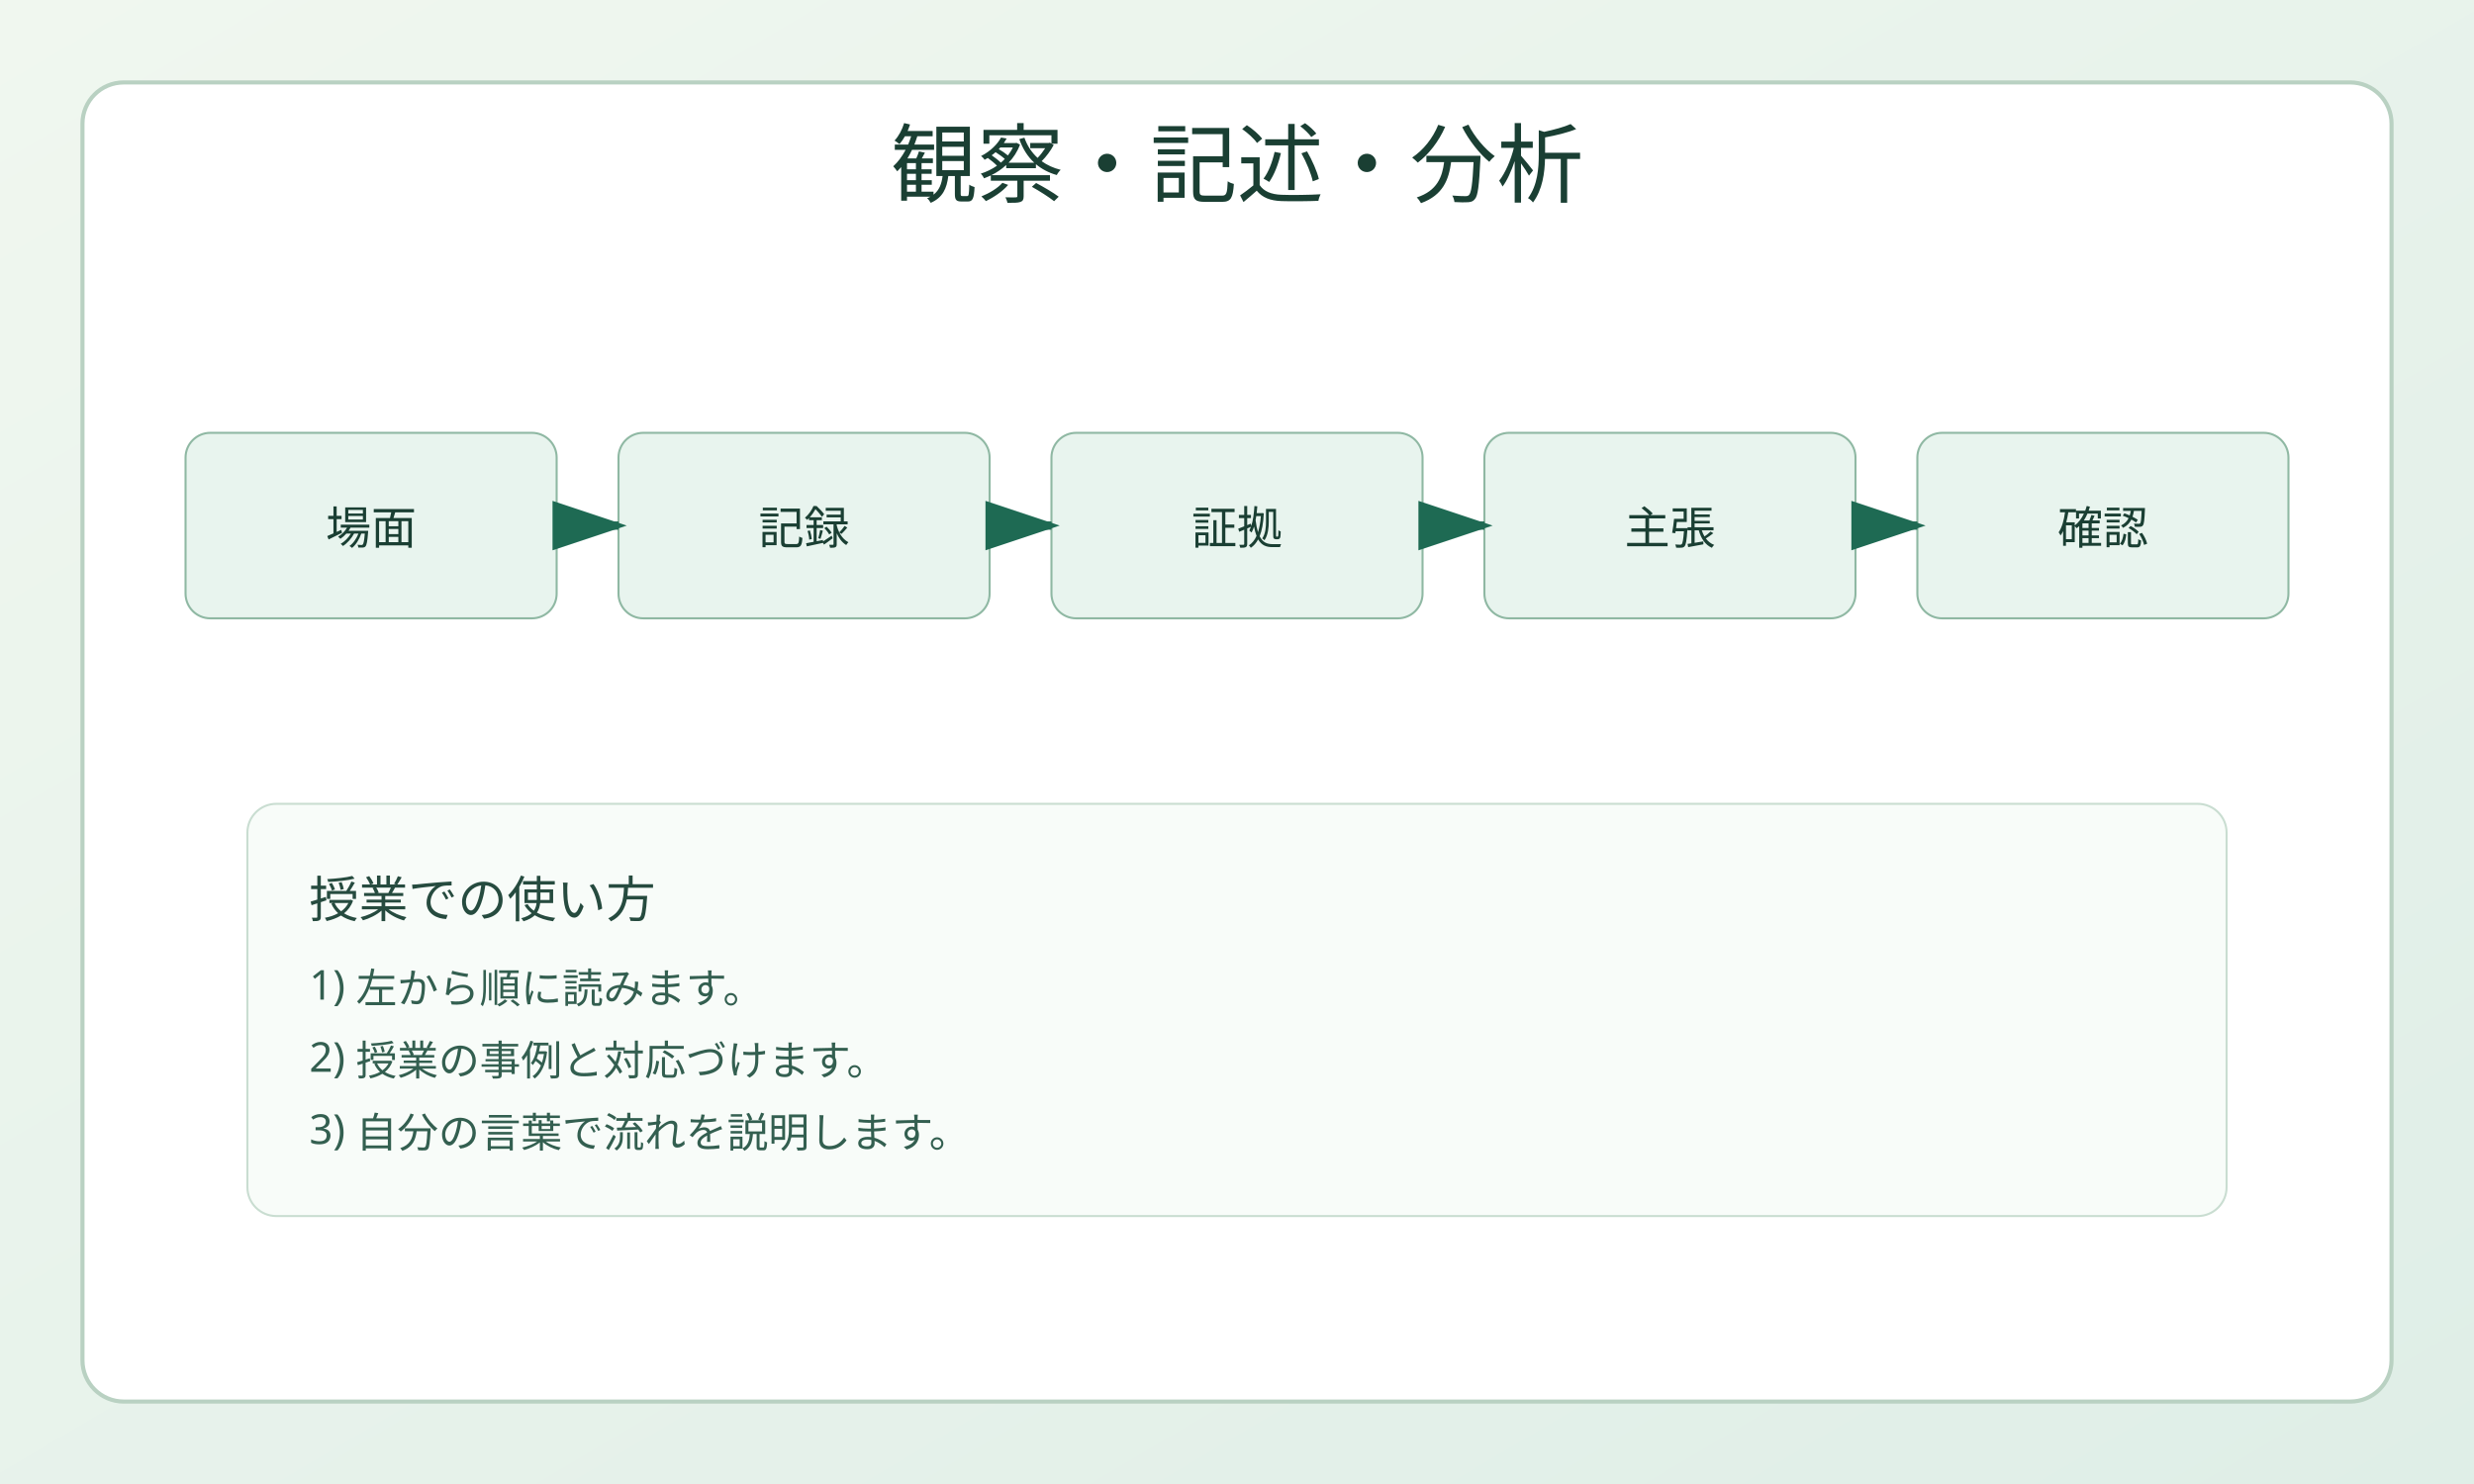
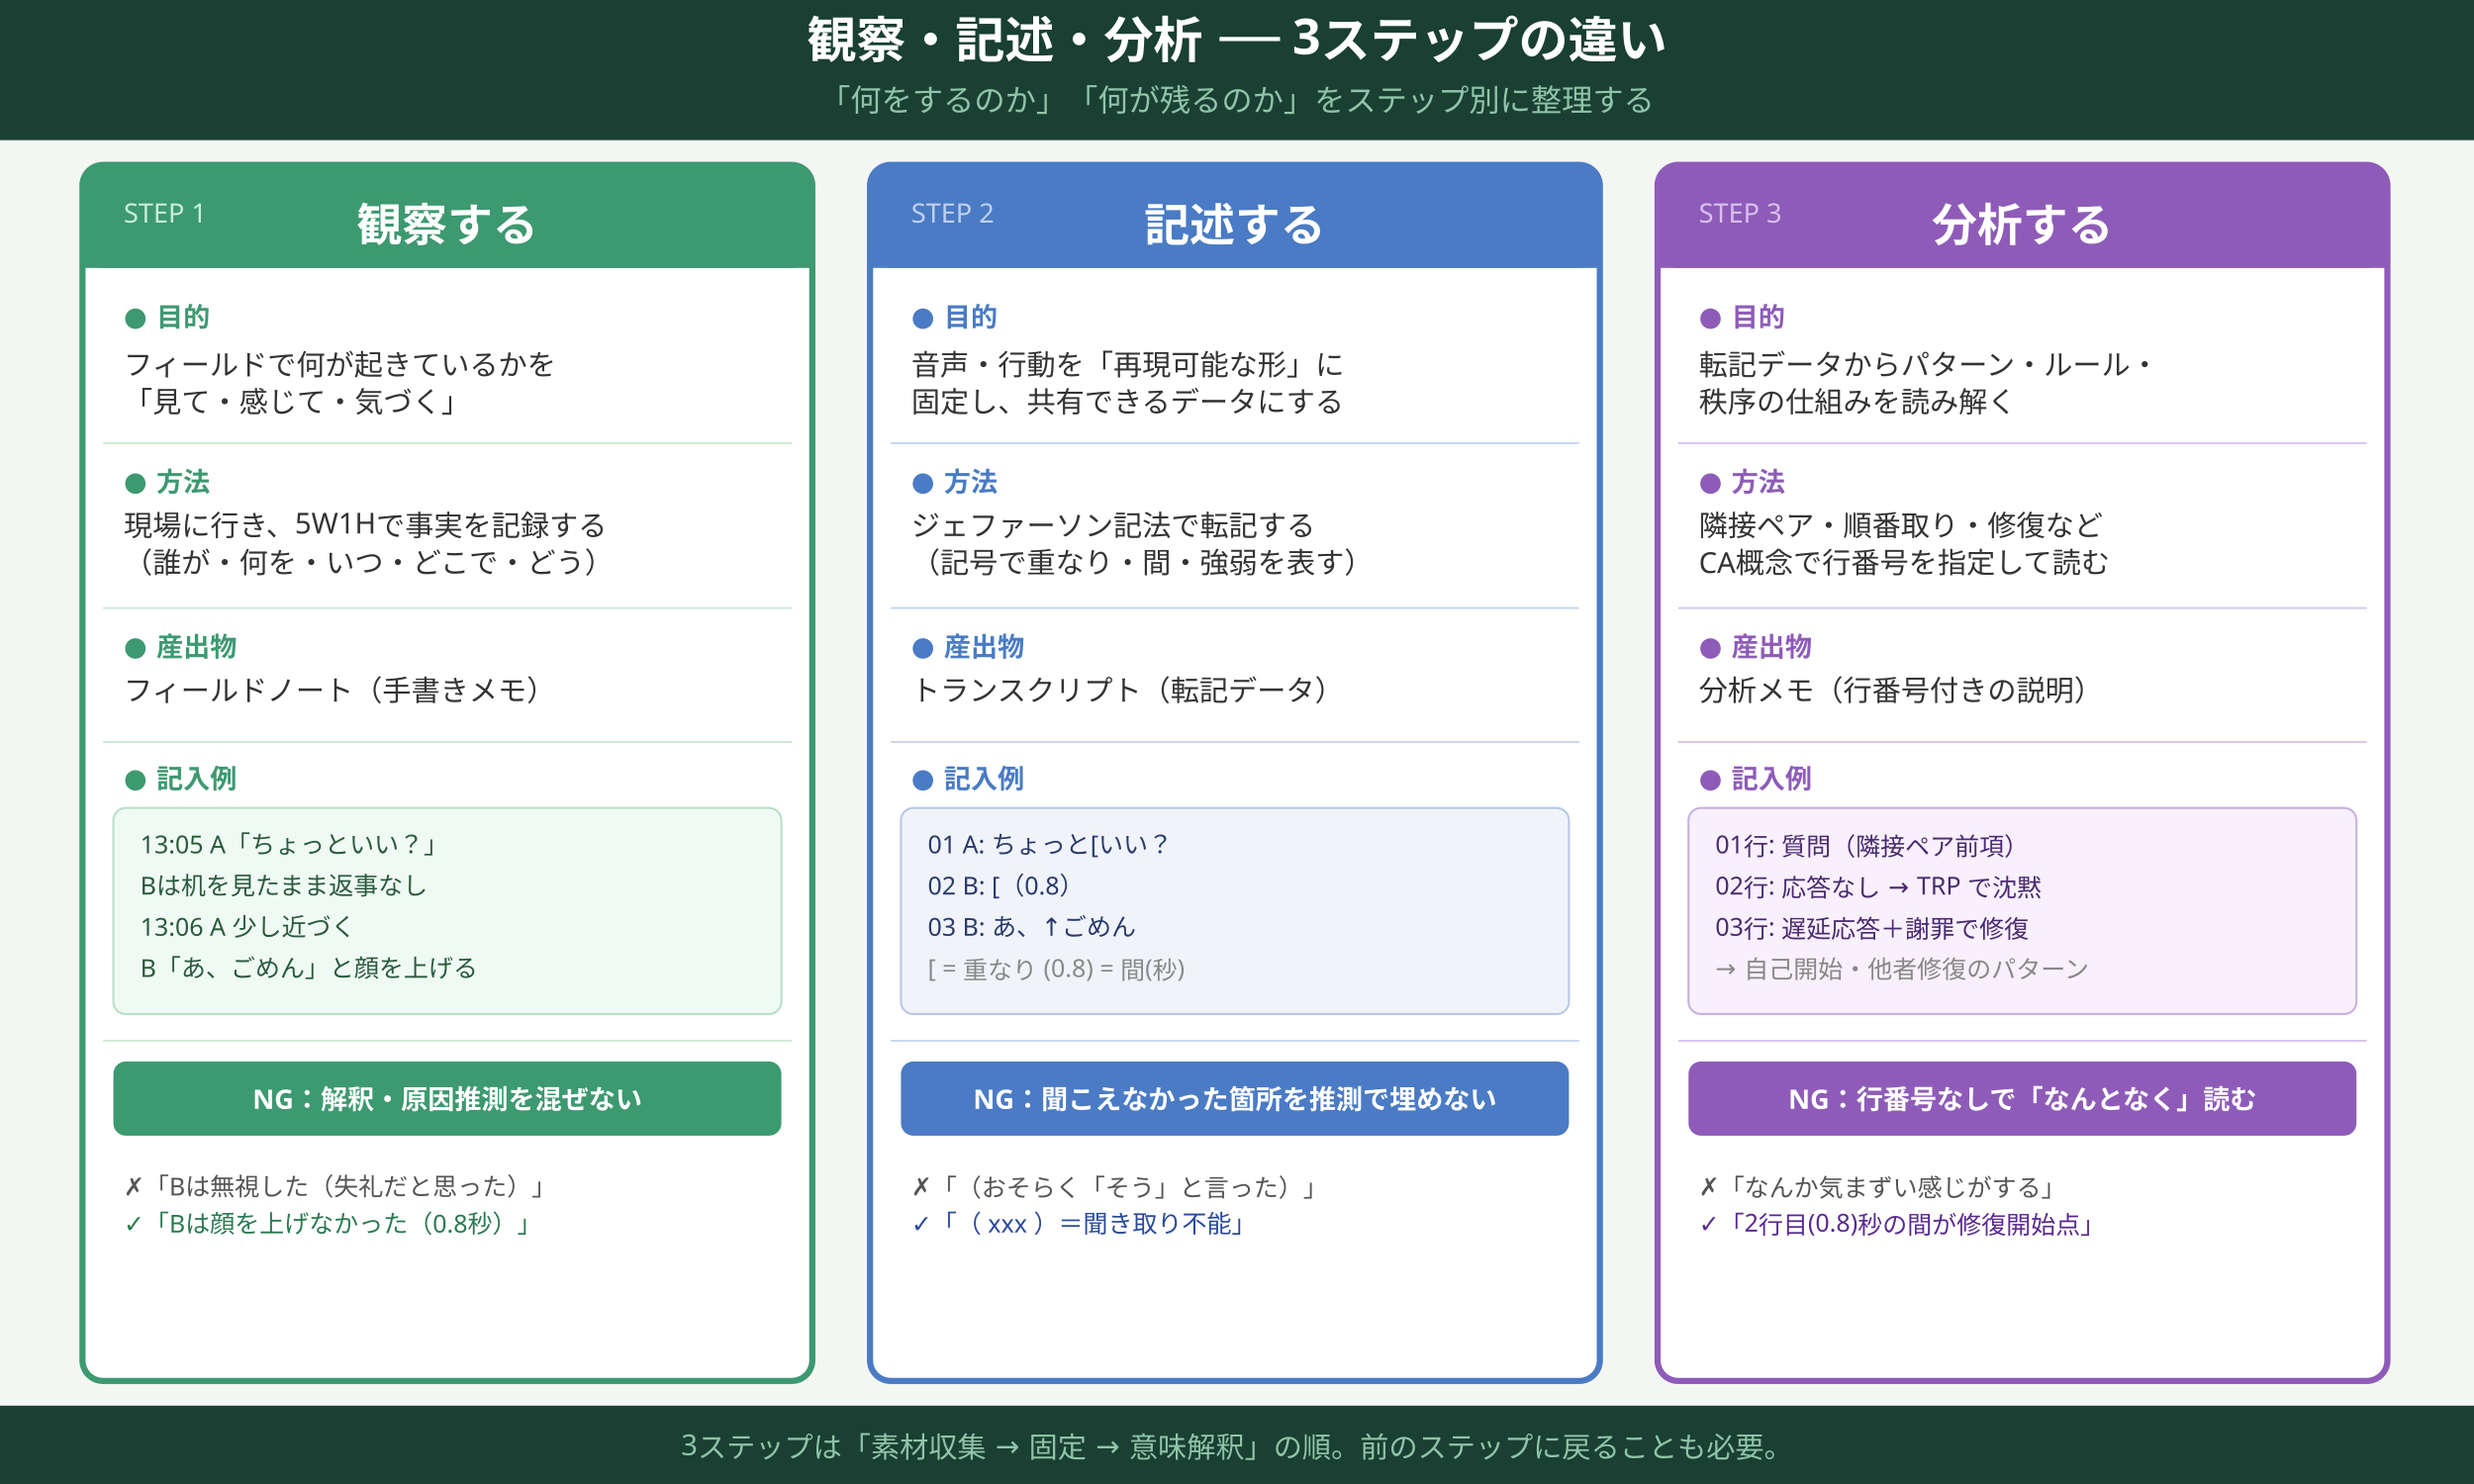
<svg xmlns="http://www.w3.org/2000/svg" width="1200" height="720" viewBox="0 0 1200 720" role="img" aria-labelledby="t d">
  <defs>
-     <linearGradient id="g" x1="0" y1="0" x2="1" y2="1">
-       <stop offset="0%" stop-color="#f0f7ef" />
-       <stop offset="100%" stop-color="#dfeee7" />
-     </linearGradient>
-     <marker id="arrow" markerWidth="10" markerHeight="10" refX="8" refY="3" orient="auto">
-       <path d="M0,0 L0,6 L9,3 z" fill="#1e6a53" />
-     </marker>
+     <style>text { font-family: 'Noto Sans JP','Hiragino Kaku Gothic ProN',Meiryo,sans-serif; }</style>
  </defs>
-   <rect x="0" y="0" width="1200" height="720" fill="url(#g)" />
-   <rect x="40" y="40" width="1120" height="640" rx="20" fill="#ffffff" stroke="#b9d1c2" stroke-width="2" />
-   <text x="600" y="95" text-anchor="middle" font-family="Verdana, sans-serif" font-size="42" fill="#1a3f33">観察・記述・分析</text>
-   <rect x="90" y="210" width="180" height="90" rx="12" fill="#e8f4ee" stroke="#8fb8a3" />
-   <text x="180" y="264" text-anchor="middle" font-family="Verdana, sans-serif" font-size="22" fill="#1a3f33">場面</text>
-   <rect x="300" y="210" width="180" height="90" rx="12" fill="#e8f4ee" stroke="#8fb8a3" />
-   <text x="390" y="264" text-anchor="middle" font-family="Verdana, sans-serif" font-size="22" fill="#1a3f33">記録</text>
-   <rect x="510" y="210" width="180" height="90" rx="12" fill="#e8f4ee" stroke="#8fb8a3" />
-   <text x="600" y="264" text-anchor="middle" font-family="Verdana, sans-serif" font-size="22" fill="#1a3f33">証拠</text>
-   <rect x="720" y="210" width="180" height="90" rx="12" fill="#e8f4ee" stroke="#8fb8a3" />
-   <text x="810" y="264" text-anchor="middle" font-family="Verdana, sans-serif" font-size="22" fill="#1a3f33">主張</text>
-   <rect x="930" y="210" width="180" height="90" rx="12" fill="#e8f4ee" stroke="#8fb8a3" />
-   <text x="1020" y="264" text-anchor="middle" font-family="Verdana, sans-serif" font-size="22" fill="#1a3f33">確認</text>
-   <line x1="270" y1="255" x2="300" y2="255" stroke="#1e6a53" stroke-width="4" marker-end="url(#arrow)" />
-   <line x1="480" y1="255" x2="510" y2="255" stroke="#1e6a53" stroke-width="4" marker-end="url(#arrow)" />
-   <line x1="690" y1="255" x2="720" y2="255" stroke="#1e6a53" stroke-width="4" marker-end="url(#arrow)" />
-   <line x1="900" y1="255" x2="930" y2="255" stroke="#1e6a53" stroke-width="4" marker-end="url(#arrow)" />
-   <rect x="120" y="390" width="960" height="200" rx="14" fill="#f8fcf9" stroke="#c9ddd1" />
-   <text x="150" y="445" font-family="Verdana, sans-serif" font-size="24" fill="#264b3f">授業での使い方</text>
-   <text x="150" y="485" font-family="Verdana, sans-serif" font-size="20" fill="#335f50">1) 左から順に読みます。</text>
-   <text x="150" y="520" font-family="Verdana, sans-serif" font-size="20" fill="#335f50">2) 授業の事例と対応づけます。</text>
-   <text x="150" y="555" font-family="Verdana, sans-serif" font-size="20" fill="#335f50">3) 自分の言葉で流れを説明します。</text>
+   <rect width="1200" height="720" fill="#f4f6f3" />
+   <rect x="0" y="0" width="1200" height="68" fill="#1a3f33" />
+   <text x="600" y="28" text-anchor="middle" font-size="24" font-weight="bold" fill="#ffffff">観察・記述・分析 ── 3ステップの違い</text>
+   <text x="600" y="54" text-anchor="middle" font-size="15" fill="#90c4a8">「何をするのか」「何が残るのか」をステップ別に整理する</text>
+   <rect x="40" y="80" width="354" height="590" rx="10" fill="#ffffff" stroke="#3d9970" stroke-width="3" />
+   <rect x="40" y="80" width="354" height="50" rx="10" fill="#3d9970" />
+   <rect x="40" y="110" width="354" height="20" fill="#3d9970" />
+   <text x="60" y="108" font-size="13" fill="#c8eed8">STEP 1</text>
+   <text x="217" y="117" text-anchor="middle" font-size="22" font-weight="bold" fill="#ffffff">観察する</text>
+   <text x="60" y="158" font-size="13" font-weight="bold" fill="#3d9970">● 目的</text>
+   <text x="60" y="182" font-size="14" fill="#333">フィールドで何が起きているかを</text>
+   <text x="60" y="200" font-size="14" fill="#333">「見て・感じて・気づく」</text>
+   <line x1="50" y1="215" x2="384" y2="215" stroke="#d0ead8" stroke-width="1" />
+   <text x="60" y="238" font-size="13" font-weight="bold" fill="#3d9970">● 方法</text>
+   <text x="60" y="260" font-size="14" fill="#333">現場に行き、5W1Hで事実を記録する</text>
+   <text x="60" y="278" font-size="14" fill="#333">（誰が・何を・いつ・どこで・どう）</text>
+   <line x1="50" y1="295" x2="384" y2="295" stroke="#d0ead8" stroke-width="1" />
+   <text x="60" y="318" font-size="13" font-weight="bold" fill="#3d9970">● 産出物</text>
+   <text x="60" y="340" font-size="14" fill="#333">フィールドノート（手書きメモ）</text>
+   <line x1="50" y1="360" x2="384" y2="360" stroke="#d0ead8" stroke-width="1" />
+   <text x="60" y="382" font-size="13" font-weight="bold" fill="#3d9970">● 記入例</text>
+   <rect x="55" y="392" width="324" height="100" rx="6" fill="#f0faf4" stroke="#b8dfc6" />
+   <text x="68" y="414" font-size="12" fill="#2a5a3c">13:05  A「ちょっといい？」</text>
+   <text x="68" y="434" font-size="12" fill="#2a5a3c">       Bは机を見たまま返事なし</text>
+   <text x="68" y="454" font-size="12" fill="#2a5a3c">13:06  A 少し近づく</text>
+   <text x="68" y="474" font-size="12" fill="#2a5a3c">       B「あ、ごめん」と顔を上げる</text>
+   <line x1="50" y1="505" x2="384" y2="505" stroke="#d0ead8" stroke-width="1" />
+   <rect x="55" y="515" width="324" height="36" rx="6" fill="#3d9970" />
+   <text x="217" y="538" text-anchor="middle" font-size="13" font-weight="bold" fill="#ffffff">NG：解釈・原因推測を混ぜない</text>
+   <text x="60" y="580" font-size="12" fill="#555">✗「Bは無視した（失礼だと思った）」</text>
+   <text x="60" y="598" font-size="12" fill="#2a7a50">✓「Bは顔を上げなかった（0.8秒）」</text>
+   <rect x="422" y="80" width="354" height="590" rx="10" fill="#ffffff" stroke="#4a7bc4" stroke-width="3" />
+   <rect x="422" y="80" width="354" height="50" rx="10" fill="#4a7bc4" />
+   <rect x="422" y="110" width="354" height="20" fill="#4a7bc4" />
+   <text x="442" y="108" font-size="13" fill="#c0d0f0">STEP 2</text>
+   <text x="599" y="117" text-anchor="middle" font-size="22" font-weight="bold" fill="#ffffff">記述する</text>
+   <text x="442" y="158" font-size="13" font-weight="bold" fill="#4a7bc4">● 目的</text>
+   <text x="442" y="182" font-size="14" fill="#333">音声・行動を「再現可能な形」に</text>
+   <text x="442" y="200" font-size="14" fill="#333">固定し、共有できるデータにする</text>
+   <line x1="432" y1="215" x2="766" y2="215" stroke="#c8d8f0" stroke-width="1" />
+   <text x="442" y="238" font-size="13" font-weight="bold" fill="#4a7bc4">● 方法</text>
+   <text x="442" y="260" font-size="14" fill="#333">ジェファーソン記法で転記する</text>
+   <text x="442" y="278" font-size="14" fill="#333">（記号で重なり・間・強弱を表す）</text>
+   <line x1="432" y1="295" x2="766" y2="295" stroke="#c8d8f0" stroke-width="1" />
+   <text x="442" y="318" font-size="13" font-weight="bold" fill="#4a7bc4">● 産出物</text>
+   <text x="442" y="340" font-size="14" fill="#333">トランスクリプト（転記データ）</text>
+   <line x1="432" y1="360" x2="766" y2="360" stroke="#c8d8f0" stroke-width="1" />
+   <text x="442" y="382" font-size="13" font-weight="bold" fill="#4a7bc4">● 記入例</text>
+   <rect x="437" y="392" width="324" height="100" rx="6" fill="#f0f4fa" stroke="#b8c8e6" />
+   <text x="450" y="414" font-size="12" fill="#2a3a6c" font-family="'Courier New',monospace">01  A: ちょっと[いい？</text>
+   <text x="450" y="434" font-size="12" fill="#2a3a6c" font-family="'Courier New',monospace">02  B:        [（0.8）</text>
+   <text x="450" y="454" font-size="12" fill="#2a3a6c" font-family="'Courier New',monospace">03  B: あ、↑ごめん</text>
+   <text x="450" y="474" font-size="12" fill="#888">   [ = 重なり  (0.8) = 間(秒)</text>
+   <line x1="432" y1="505" x2="766" y2="505" stroke="#c8d8f0" stroke-width="1" />
+   <rect x="437" y="515" width="324" height="36" rx="6" fill="#4a7bc4" />
+   <text x="599" y="538" text-anchor="middle" font-size="13" font-weight="bold" fill="#ffffff">NG：聞こえなかった箇所を推測で埋めない</text>
+   <text x="442" y="580" font-size="12" fill="#555">✗「（おそらく「そう」と言った）」</text>
+   <text x="442" y="598" font-size="12" fill="#2a4a9c">✓「（ xxx ）＝聞き取り不能」</text>
+   <rect x="804" y="80" width="354" height="590" rx="10" fill="#ffffff" stroke="#8e5cb8" stroke-width="3" />
+   <rect x="804" y="80" width="354" height="50" rx="10" fill="#8e5cb8" />
+   <rect x="804" y="110" width="354" height="20" fill="#8e5cb8" />
+   <text x="824" y="108" font-size="13" fill="#d8c0f0">STEP 3</text>
+   <text x="981" y="117" text-anchor="middle" font-size="22" font-weight="bold" fill="#ffffff">分析する</text>
+   <text x="824" y="158" font-size="13" font-weight="bold" fill="#8e5cb8">● 目的</text>
+   <text x="824" y="182" font-size="14" fill="#333">転記データからパターン・ルール・</text>
+   <text x="824" y="200" font-size="14" fill="#333">秩序の仕組みを読み解く</text>
+   <line x1="814" y1="215" x2="1148" y2="215" stroke="#d8c8f0" stroke-width="1" />
+   <text x="824" y="238" font-size="13" font-weight="bold" fill="#8e5cb8">● 方法</text>
+   <text x="824" y="260" font-size="14" fill="#333">隣接ペア・順番取り・修復など</text>
+   <text x="824" y="278" font-size="14" fill="#333">CA概念で行番号を指定して読む</text>
+   <line x1="814" y1="295" x2="1148" y2="295" stroke="#d8c8f0" stroke-width="1" />
+   <text x="824" y="318" font-size="13" font-weight="bold" fill="#8e5cb8">● 産出物</text>
+   <text x="824" y="340" font-size="14" fill="#333">分析メモ（行番号付きの説明）</text>
+   <line x1="814" y1="360" x2="1148" y2="360" stroke="#d8c8f0" stroke-width="1" />
+   <text x="824" y="382" font-size="13" font-weight="bold" fill="#8e5cb8">● 記入例</text>
+   <rect x="819" y="392" width="324" height="100" rx="6" fill="#f8f0fc" stroke="#c8b0e0" />
+   <text x="832" y="414" font-size="12" fill="#4a2a70">01行: 質問（隣接ペア前項）</text>
+   <text x="832" y="434" font-size="12" fill="#4a2a70">02行: 応答なし → TRP で沈黙</text>
+   <text x="832" y="454" font-size="12" fill="#4a2a70">03行: 遅延応答＋謝罪で修復</text>
+   <text x="832" y="474" font-size="12" fill="#888">→ 自己開始・他者修復のパターン</text>
+   <line x1="814" y1="505" x2="1148" y2="505" stroke="#d8c8f0" stroke-width="1" />
+   <rect x="819" y="515" width="324" height="36" rx="6" fill="#8e5cb8" />
+   <text x="981" y="538" text-anchor="middle" font-size="13" font-weight="bold" fill="#ffffff">NG：行番号なしで「なんとなく」読む</text>
+   <text x="824" y="580" font-size="12" fill="#555">✗「なんか気まずい感じがする」</text>
+   <text x="824" y="598" font-size="12" fill="#5a2a90">✓「2行目(0.8)秒の間が修復開始点」</text>
+   <rect x="0" y="682" width="1200" height="38" fill="#1a3f33" />
+   <text x="600" y="706" text-anchor="middle" font-size="14" fill="#90c4a8">3ステップは「素材収集 → 固定 → 意味解釈」の順。前のステップに戻ることも必要。</text>
</svg>
